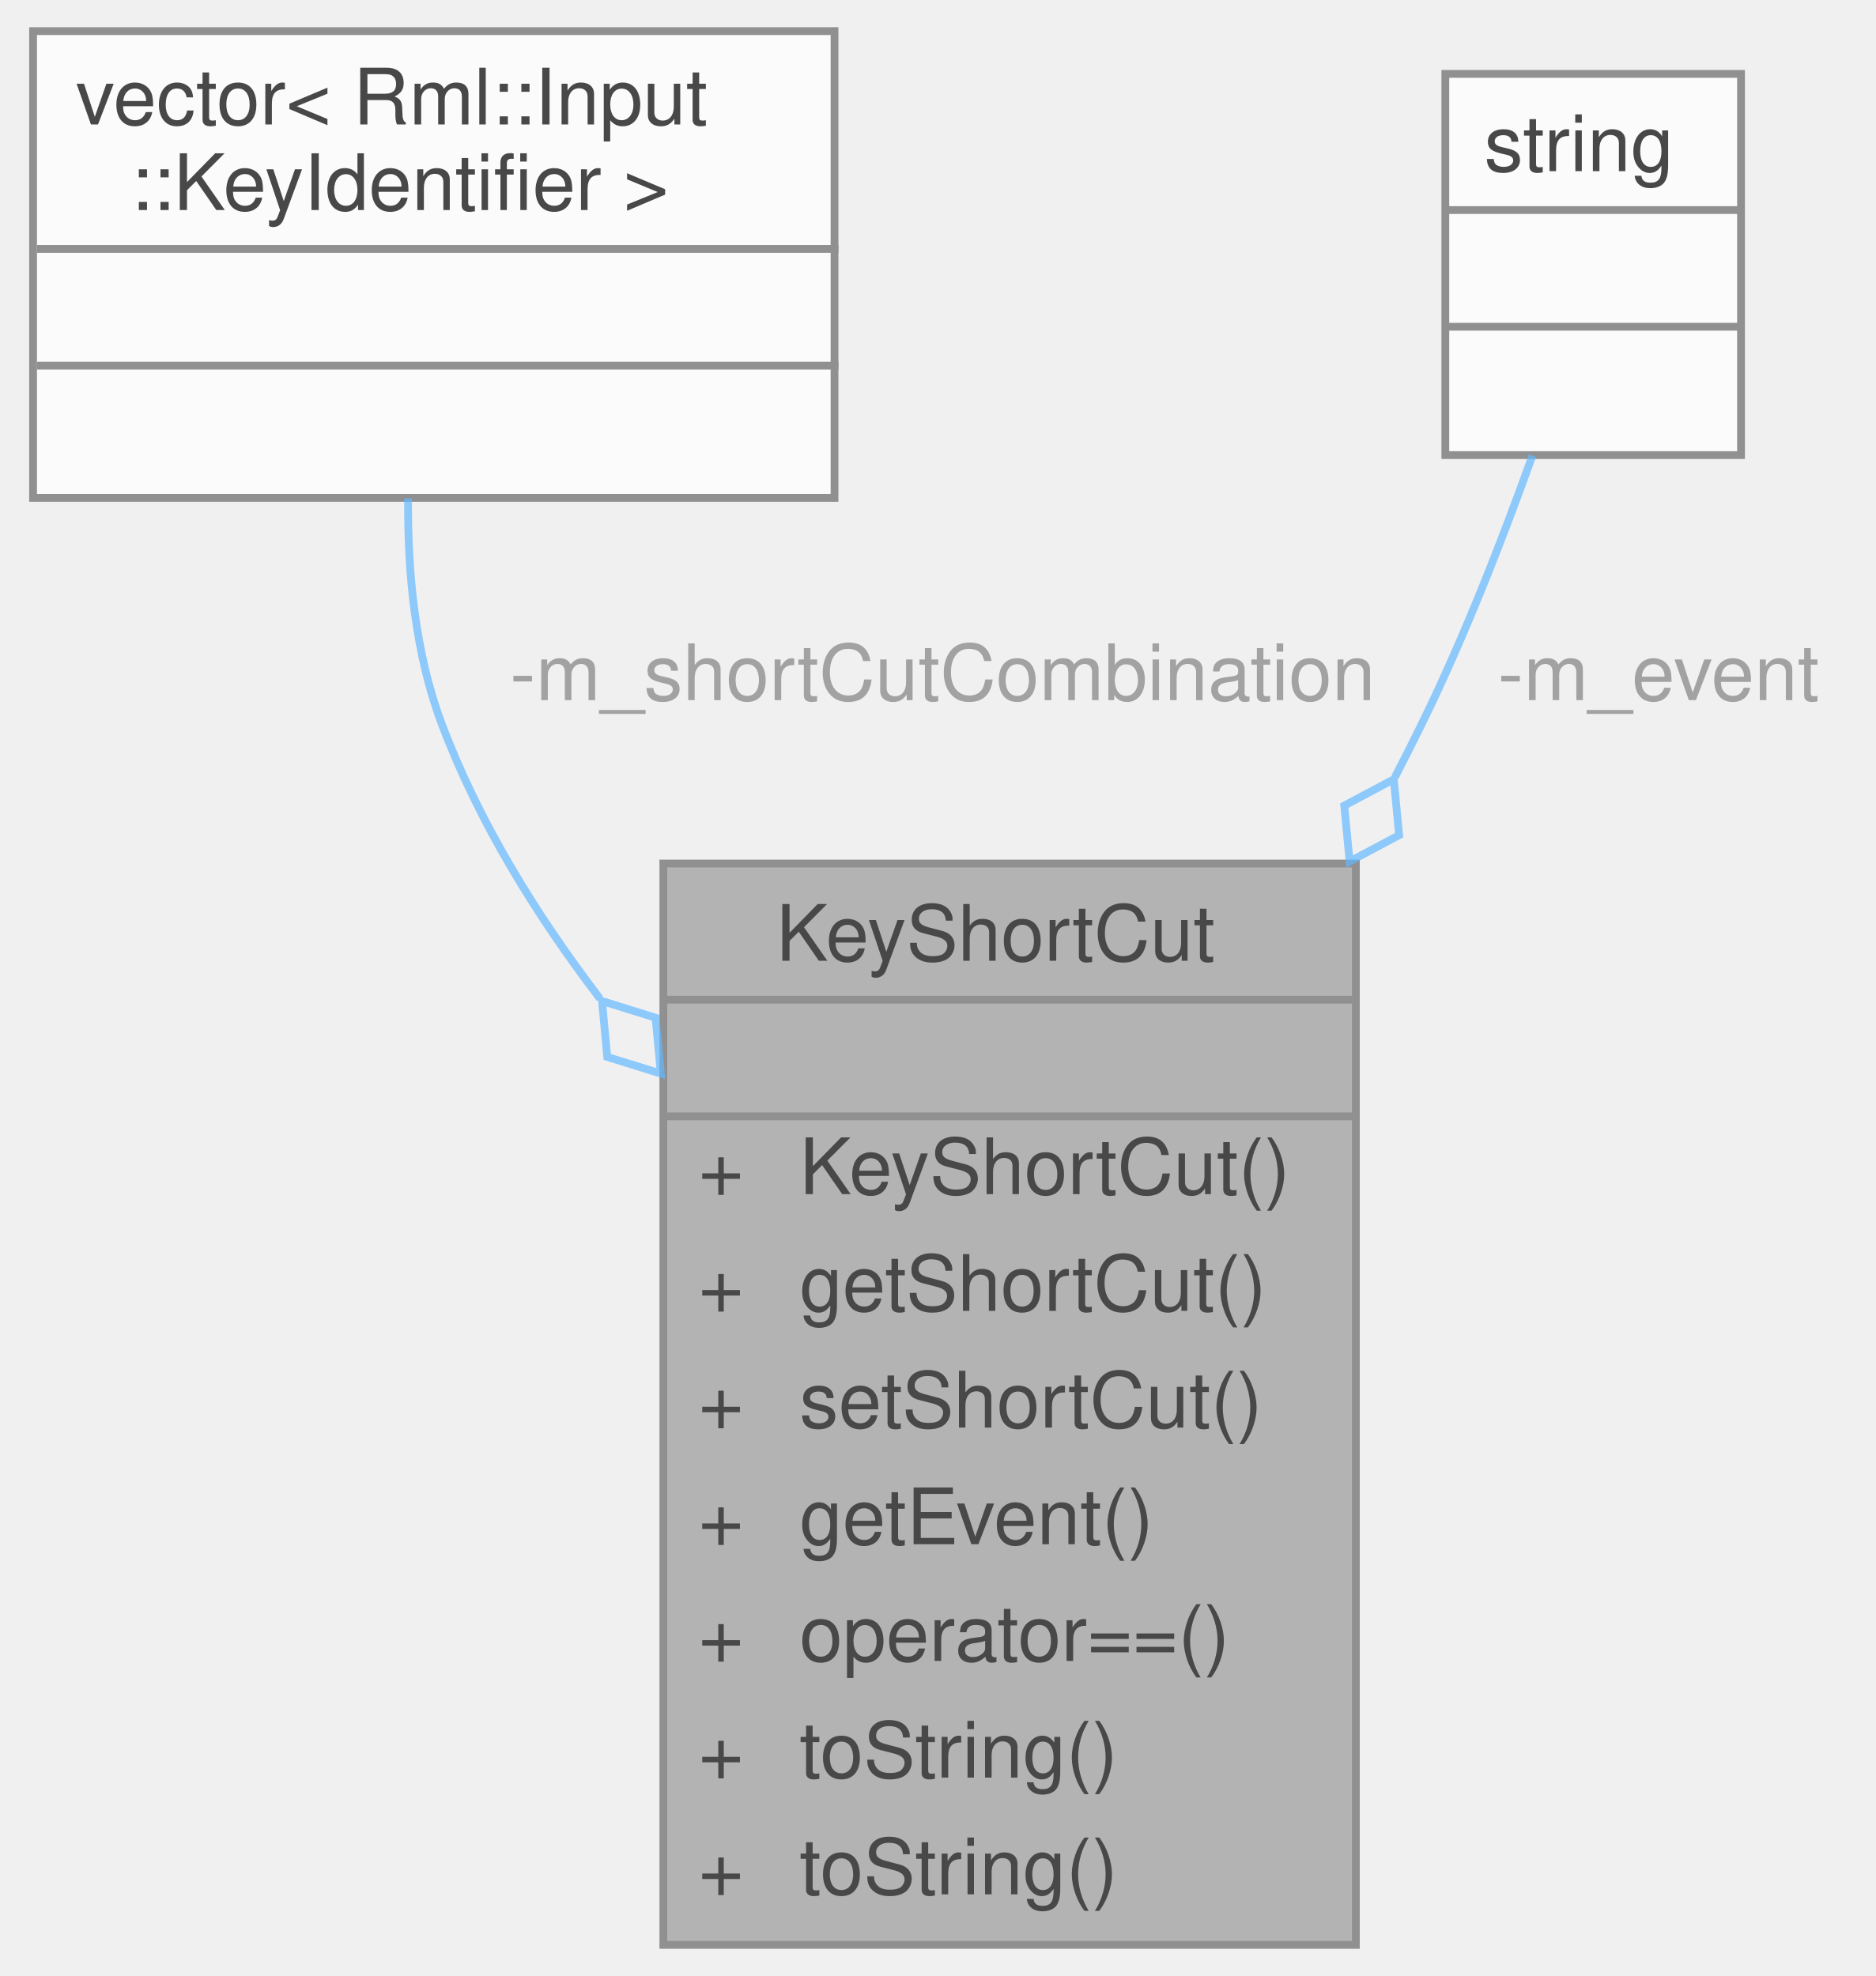
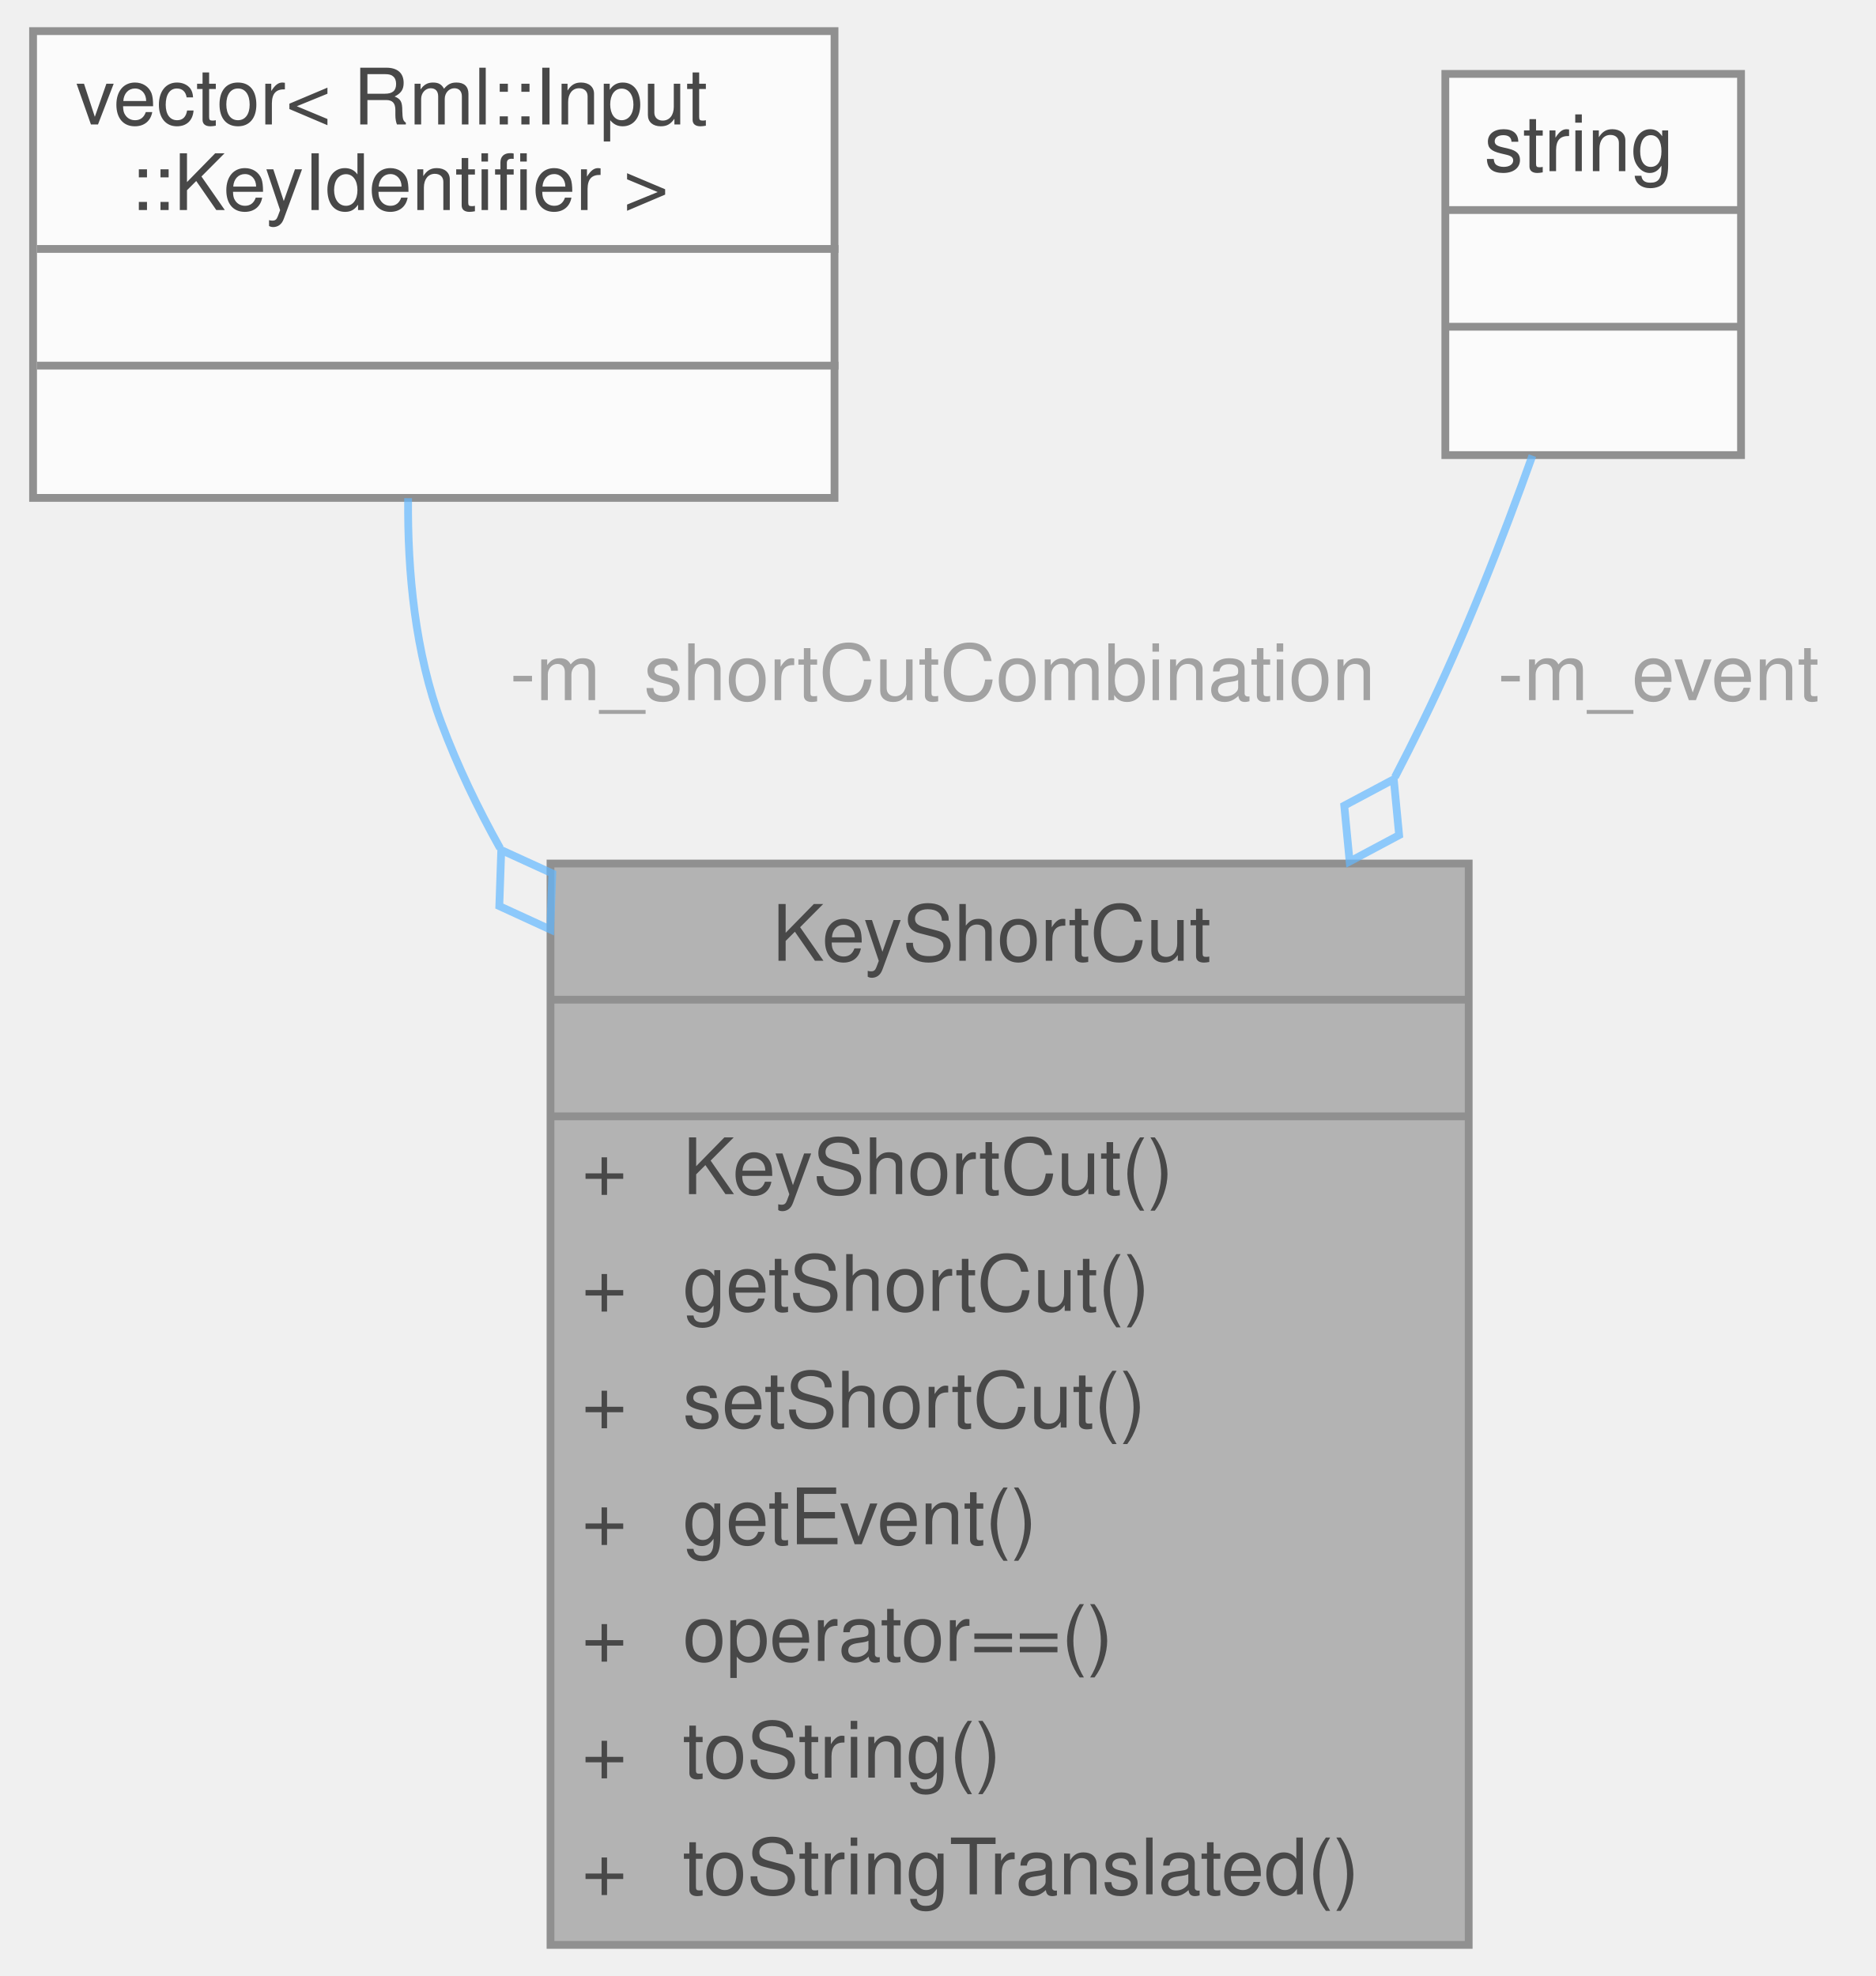
<svg xmlns="http://www.w3.org/2000/svg" xmlns:xlink="http://www.w3.org/1999/xlink" width="241pt" height="254pt" viewBox="0.00 0.00 240.50 254.00">
  <svg id="main" version="1.1" xml:space="preserve">
    <style type="text/css">
.node, .edge {opacity: 0.7;}
.node.selected, .edge.selected {opacity: 1;}
.edge:hover path { stroke: red; }
.edge:hover polygon { stroke: red; fill: red; }
</style>
    <svg id="graph" class="graph">
      <g id="graph0" class="graph" transform="scale(1 1) rotate(0) translate(4 250)">
        <g id="Node000001" class="node">
          <g id="a_Node000001">
            <a xlink:title=" ">
-               <polygon fill="#999999" stroke="transparent" points="170,-139 81,-139 81,0 170,0 170,-139" />
-               <text text-anchor="start" x="95.5" y="-126.5" font-family="Helvetica,sans-Serif" font-size="10.00">KeyShortCut</text>
-               <text text-anchor="start" x="124" y="-111.5" font-family="Helvetica,sans-Serif" font-size="10.00"> </text>
-               <text text-anchor="start" x="85.5" y="-96.5" font-family="Helvetica,sans-Serif" font-size="10.00">+</text>
-               <text text-anchor="start" x="98.5" y="-96.5" font-family="Helvetica,sans-Serif" font-size="10.00">KeyShortCut()</text>
-               <text text-anchor="start" x="85.5" y="-81.5" font-family="Helvetica,sans-Serif" font-size="10.00">+</text>
-               <text text-anchor="start" x="98.5" y="-81.5" font-family="Helvetica,sans-Serif" font-size="10.00">getShortCut()</text>
-               <text text-anchor="start" x="85.5" y="-66.5" font-family="Helvetica,sans-Serif" font-size="10.00">+</text>
-               <text text-anchor="start" x="98.5" y="-66.5" font-family="Helvetica,sans-Serif" font-size="10.00">setShortCut()</text>
-               <text text-anchor="start" x="85.5" y="-51.5" font-family="Helvetica,sans-Serif" font-size="10.00">+</text>
-               <text text-anchor="start" x="98.5" y="-51.5" font-family="Helvetica,sans-Serif" font-size="10.00">getEvent()</text>
-               <text text-anchor="start" x="85.5" y="-36.5" font-family="Helvetica,sans-Serif" font-size="10.00">+</text>
-               <text text-anchor="start" x="98.5" y="-36.5" font-family="Helvetica,sans-Serif" font-size="10.00">operator==()</text>
-               <text text-anchor="start" x="85.5" y="-21.5" font-family="Helvetica,sans-Serif" font-size="10.00">+</text>
-               <text text-anchor="start" x="98.5" y="-21.5" font-family="Helvetica,sans-Serif" font-size="10.00">toString()</text>
-               <text text-anchor="start" x="85.5" y="-6.5" font-family="Helvetica,sans-Serif" font-size="10.00">+</text>
-               <text text-anchor="start" x="98.5" y="-6.5" font-family="Helvetica,sans-Serif" font-size="10.00">toString()</text>
-               <polygon fill="#666666" stroke="#666666" points="81.5,-121.5 81.5,-121.5 170.5,-121.5 170.5,-121.5 81.5,-121.5" />
-               <polygon fill="#666666" stroke="#666666" points="81.5,-106.5 81.5,-106.5 170.5,-106.5 170.5,-106.5 81.5,-106.5" />
-               <polygon fill="none" stroke="#666666" points="81,0 81,-139 170,-139 170,0 81,0" />
+               <polygon fill="#999999" stroke="transparent" points="184.5,-139 66.5,-139 66.5,0 184.5,0 184.5,-139" />
+               <text text-anchor="start" x="95" y="-126.5" font-family="Helvetica,sans-Serif" font-size="10.00">KeyShortCut</text>
+               <text text-anchor="start" x="123.5" y="-111.5" font-family="Helvetica,sans-Serif" font-size="10.00"> </text>
+               <text text-anchor="start" x="70.5" y="-96.5" font-family="Helvetica,sans-Serif" font-size="10.00">+</text>
+               <text text-anchor="start" x="83.5" y="-96.5" font-family="Helvetica,sans-Serif" font-size="10.00">KeyShortCut()</text>
+               <text text-anchor="start" x="70.5" y="-81.5" font-family="Helvetica,sans-Serif" font-size="10.00">+</text>
+               <text text-anchor="start" x="83.5" y="-81.5" font-family="Helvetica,sans-Serif" font-size="10.00">getShortCut()</text>
+               <text text-anchor="start" x="70.5" y="-66.5" font-family="Helvetica,sans-Serif" font-size="10.00">+</text>
+               <text text-anchor="start" x="83.5" y="-66.5" font-family="Helvetica,sans-Serif" font-size="10.00">setShortCut()</text>
+               <text text-anchor="start" x="70.5" y="-51.5" font-family="Helvetica,sans-Serif" font-size="10.00">+</text>
+               <text text-anchor="start" x="83.5" y="-51.5" font-family="Helvetica,sans-Serif" font-size="10.00">getEvent()</text>
+               <text text-anchor="start" x="70.5" y="-36.5" font-family="Helvetica,sans-Serif" font-size="10.00">+</text>
+               <text text-anchor="start" x="83.5" y="-36.5" font-family="Helvetica,sans-Serif" font-size="10.00">operator==()</text>
+               <text text-anchor="start" x="70.5" y="-21.5" font-family="Helvetica,sans-Serif" font-size="10.00">+</text>
+               <text text-anchor="start" x="83.5" y="-21.5" font-family="Helvetica,sans-Serif" font-size="10.00">toString()</text>
+               <text text-anchor="start" x="70.5" y="-6.5" font-family="Helvetica,sans-Serif" font-size="10.00">+</text>
+               <text text-anchor="start" x="83.5" y="-6.5" font-family="Helvetica,sans-Serif" font-size="10.00">toStringTranslated()</text>
+               <polygon fill="#666666" stroke="#666666" points="66.5,-121.5 66.5,-121.5 184.5,-121.5 184.5,-121.5 66.5,-121.5" />
+               <polygon fill="#666666" stroke="#666666" points="66.5,-106.5 66.5,-106.5 184.5,-106.5 184.5,-106.5 66.5,-106.5" />
+               <polygon fill="none" stroke="#666666" points="66.5,0 66.5,-139 184.5,-139 184.5,0 66.5,0" />
            </a>
          </g>
        </g>
        <g id="Node000002" class="node">
          <g id="a_Node000002">
            <a xlink:title=" ">
              <polygon fill="white" stroke="transparent" points="103,-246 0,-246 0,-186 103,-186 103,-246" />
              <text text-anchor="start" x="5.5" y="-234" font-family="Helvetica,sans-Serif" font-size="10.00">vector&lt; Rml::Input</text>
              <text text-anchor="start" x="12.5" y="-223" font-family="Helvetica,sans-Serif" font-size="10.00">::KeyIdentifier &gt;</text>
              <text text-anchor="start" x="50" y="-208" font-family="Helvetica,sans-Serif" font-size="10.00"> </text>
              <text text-anchor="start" x="50" y="-193" font-family="Helvetica,sans-Serif" font-size="10.00"> </text>
              <polygon fill="#666666" stroke="#666666" points="0.5,-218 0.5,-218 103.5,-218 103.5,-218 0.5,-218" />
              <polygon fill="#666666" stroke="#666666" points="0.5,-203 0.5,-203 103.5,-203 103.5,-203 0.5,-203" />
              <polygon fill="none" stroke="#666666" points="0,-186 0,-246 103,-246 103,-186 0,-186" />
            </a>
          </g>
        </g>
        <g id="edge1_Node000001_Node000002" class="edge">
          <g id="a_edge1_Node000001_Node000002">
            <a xlink:title=" ">
-               <path fill="none" stroke="#63b8ff" d="M48.2,-185.96C48.11,-176.47 49.1,-166.05 52.5,-157 57.21,-144.46 64.58,-132.47 72.86,-121.63" />
-               <polygon fill="none" stroke="#63b8ff" points="73.12,-121.32 73.79,-114.14 80.68,-112 80,-119.18 73.12,-121.32" />
+               <path fill="none" stroke="#63b8ff" d="M48.2,-185.96C48.11,-176.47 49.1,-166.05 52.5,-157 54.55,-151.54 57.11,-146.18 60.02,-140.97" />
+               <polygon fill="none" stroke="#63b8ff" points="60.17,-140.73 59.92,-133.53 66.47,-130.52 66.73,-137.73 60.17,-140.73" />
            </a>
          </g>
          <text text-anchor="middle" x="115.5" y="-160" font-family="Helvetica,sans-Serif" font-size="10.00" fill="grey"> -m_shortCutCombination</text>
        </g>
        <g id="Node000003" class="node">
          <g id="a_Node000003">
            <a xlink:title=" ">
              <polygon fill="white" stroke="transparent" points="219.5,-240.5 181.5,-240.5 181.5,-191.5 219.5,-191.5 219.5,-240.5" />
              <text text-anchor="start" x="186.5" y="-228" font-family="Helvetica,sans-Serif" font-size="10.00">string</text>
              <text text-anchor="start" x="198.5" y="-213" font-family="Helvetica,sans-Serif" font-size="10.00"> </text>
              <text text-anchor="start" x="198.5" y="-198" font-family="Helvetica,sans-Serif" font-size="10.00"> </text>
              <polygon fill="#666666" stroke="#666666" points="181.5,-223 181.5,-223 219.5,-223 219.5,-223 181.5,-223" />
              <polygon fill="#666666" stroke="#666666" points="181.5,-208 181.5,-208 219.5,-208 219.5,-208 181.5,-208" />
              <polygon fill="none" stroke="#666666" points="181.5,-191.5 181.5,-240.5 219.5,-240.5 219.5,-191.5 181.5,-191.5" />
            </a>
          </g>
        </g>
        <g id="edge2_Node000001_Node000003" class="edge">
          <g id="a_edge2_Node000001_Node000003">
            <a xlink:title=" ">
              <path fill="none" stroke="#63b8ff" d="M192.69,-191.43C188.86,-180.73 183.91,-168.02 178.5,-157 177.38,-154.71 176.22,-152.41 175.02,-150.1" />
              <polygon fill="none" stroke="#63b8ff" points="174.87,-149.83 168.51,-146.44 169.2,-139.26 175.56,-142.65 174.87,-149.83" />
            </a>
          </g>
          <text text-anchor="middle" x="207.5" y="-160" font-family="Helvetica,sans-Serif" font-size="10.00" fill="grey"> -m_event</text>
        </g>
      </g>
    </svg>
  </svg>
  <style type="text/css">

[data-mouse-over-selected='false'] { opacity: 0.7; }
[data-mouse-over-selected='true']  { opacity: 1.0; }

</style>
</svg>
